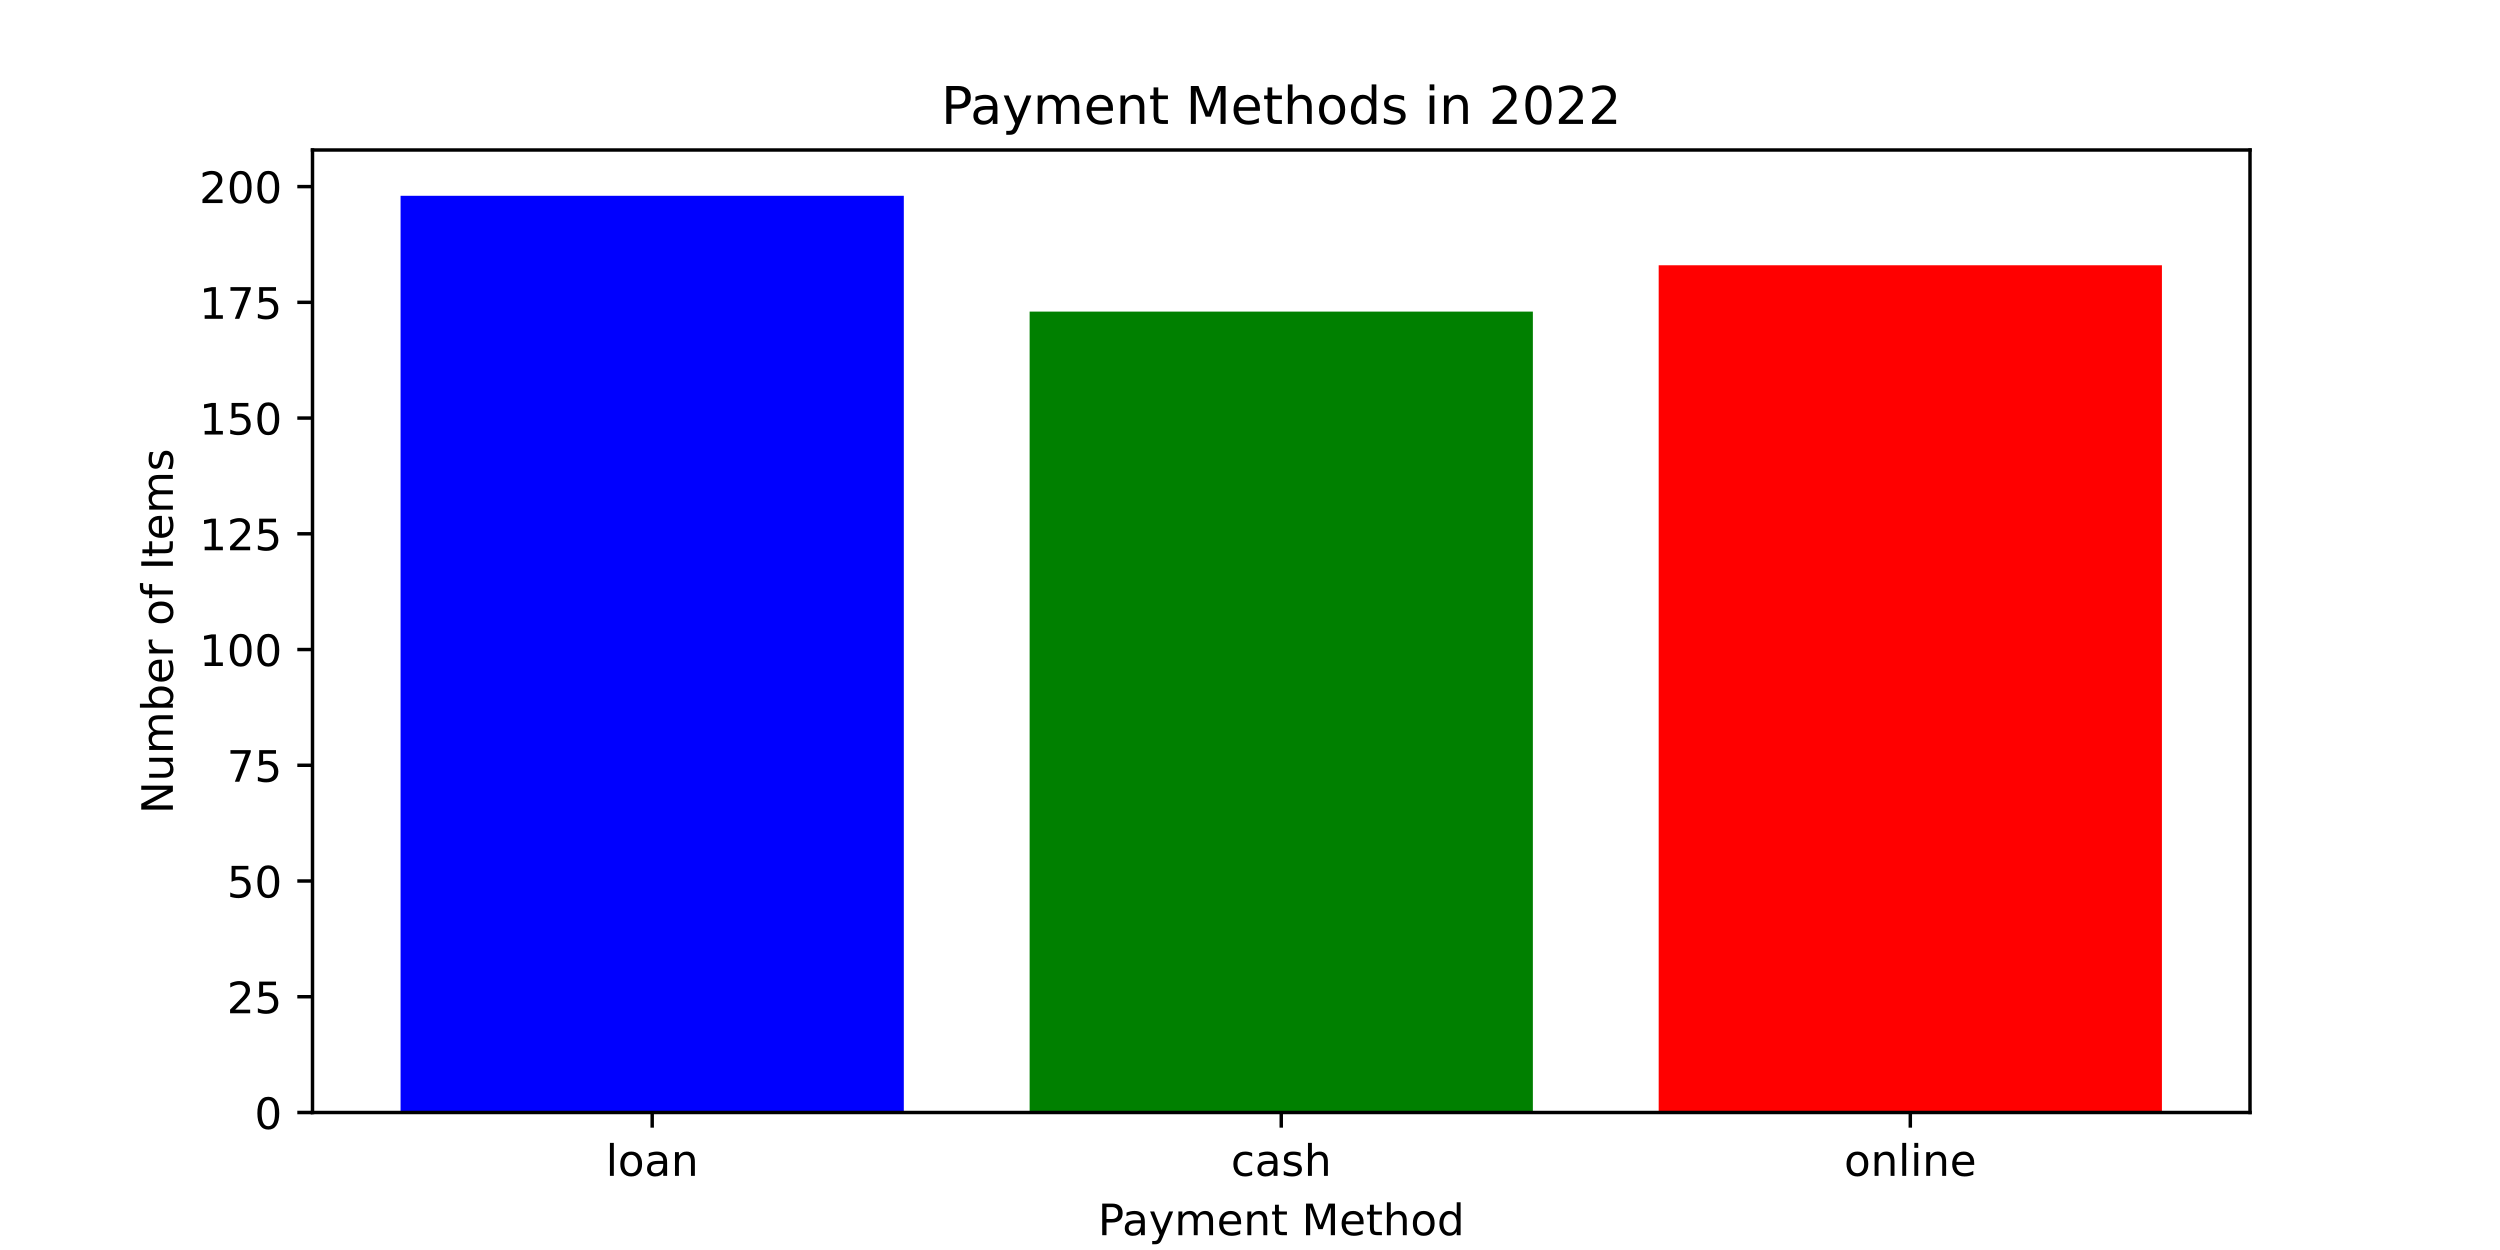
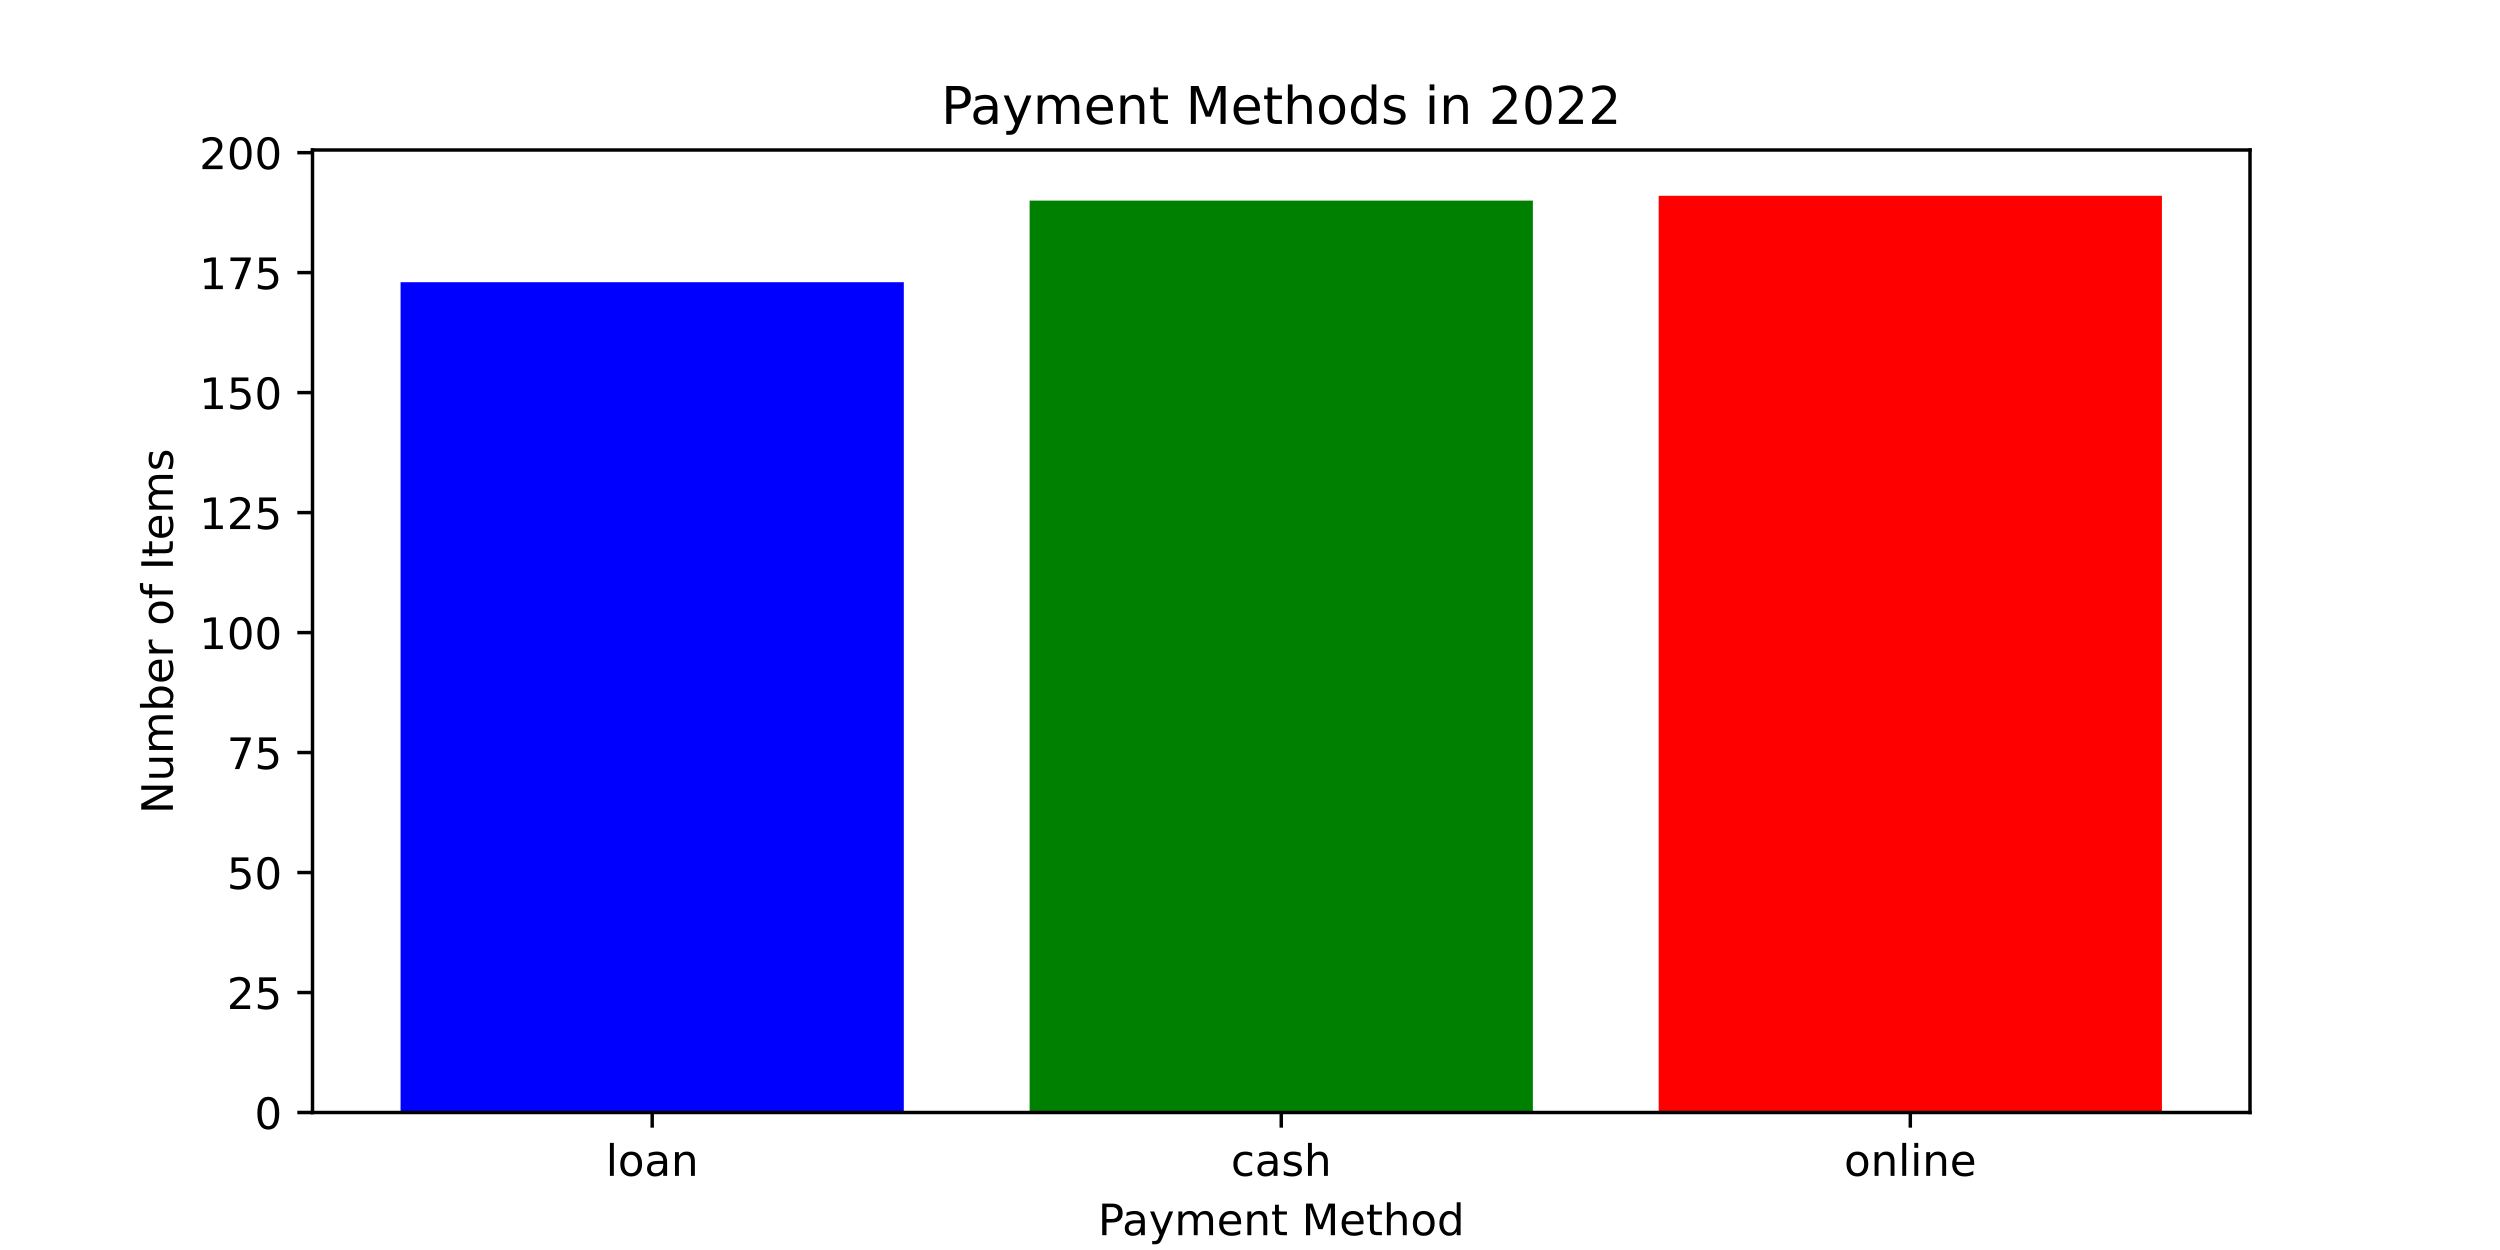
<svg xmlns="http://www.w3.org/2000/svg" xmlns:xlink="http://www.w3.org/1999/xlink" width="576pt" height="288pt" viewBox="0 0 576 288" version="1.1">
  <defs>
    <style type="text/css">*{stroke-linejoin: round; stroke-linecap: butt}</style>
  </defs>
  <g id="figure_1">
    <g id="patch_1">
      <path d="M 0 288  L 576 288  L 576 0  L 0 0  z " style="fill: #ffffff" />
    </g>
    <g id="axes_1">
      <g id="patch_2">
        <path d="M 72 256.32  L 518.4 256.32  L 518.4 34.56  L 72 34.56  z " style="fill: #ffffff" />
      </g>
      <g id="patch_3">
-         <path d="M 92.291 256.32  L 208.239 256.32  L 208.239 45.12  L 92.291 45.12  z " clip-path="url(#pc141d5fa55)" style="fill: #0000ff" />
+         <path d="M 92.291 256.32  L 208.239 256.32  L 208.239 65.024  L 92.291 65.024  z " clip-path="url(#p87bba6319c)" style="fill: #0000ff" />
      </g>
      <g id="patch_4">
-         <path d="M 237.226 256.32  L 353.174 256.32  L 353.174 71.787  L 237.226 71.787  z " clip-path="url(#pc141d5fa55)" style="fill: #008000" />
+         <path d="M 237.226 256.32  L 353.174 256.32  L 353.174 46.226  L 237.226 46.226  z " clip-path="url(#p87bba6319c)" style="fill: #008000" />
      </g>
      <g id="patch_5">
-         <path d="M 382.161 256.32  L 498.109 256.32  L 498.109 61.12  L 382.161 61.12  z " clip-path="url(#pc141d5fa55)" style="fill: #ff0000" />
+         <path d="M 382.161 256.32  L 498.109 256.32  L 498.109 45.12  L 382.161 45.12  z " clip-path="url(#p87bba6319c)" style="fill: #ff0000" />
      </g>
      <g id="matplotlib.axis_1">
        <g id="xtick_1">
          <g id="line2d_1">
            <defs>
-               <path id="mb60d456cc1" d="M 0 0  L 0 3.5  " style="stroke: #000000; stroke-width: 0.8" />
+               <path id="m54fc0ae7ea" d="M 0 0  L 0 3.5  " style="stroke: #000000; stroke-width: 0.8" />
            </defs>
            <g>
-               <use xlink:href="#mb60d456cc1" x="150.265" y="256.32" style="stroke: #000000; stroke-width: 0.8" />
+               <use xlink:href="#m54fc0ae7ea" x="150.265" y="256.32" style="stroke: #000000; stroke-width: 0.8" />
            </g>
          </g>
          <g id="text_1">
            <g transform="translate(139.5837 270.9184) scale(0.1 -0.1)">
              <defs>
                <path id="DejaVuSans-6c" d="M 603 4863  L 1178 4863  L 1178 0  L 603 0  L 603 4863  z " transform="scale(0.015625)" />
                <path id="DejaVuSans-6f" d="M 1959 3097  Q 1497 3097 1228 2736  Q 959 2375 959 1747  Q 959 1119 1226 758  Q 1494 397 1959 397  Q 2419 397 2687 759  Q 2956 1122 2956 1747  Q 2956 2369 2687 2733  Q 2419 3097 1959 3097  z M 1959 3584  Q 2709 3584 3137 3096  Q 3566 2609 3566 1747  Q 3566 888 3137 398  Q 2709 -91 1959 -91  Q 1206 -91 779 398  Q 353 888 353 1747  Q 353 2609 779 3096  Q 1206 3584 1959 3584  z " transform="scale(0.015625)" />
                <path id="DejaVuSans-61" d="M 2194 1759  Q 1497 1759 1228 1600  Q 959 1441 959 1056  Q 959 750 1161 570  Q 1363 391 1709 391  Q 2188 391 2477 730  Q 2766 1069 2766 1631  L 2766 1759  L 2194 1759  z M 3341 1997  L 3341 0  L 2766 0  L 2766 531  Q 2569 213 2275 61  Q 1981 -91 1556 -91  Q 1019 -91 701 211  Q 384 513 384 1019  Q 384 1609 779 1909  Q 1175 2209 1959 2209  L 2766 2209  L 2766 2266  Q 2766 2663 2505 2880  Q 2244 3097 1772 3097  Q 1472 3097 1187 3025  Q 903 2953 641 2809  L 641 3341  Q 956 3463 1253 3523  Q 1550 3584 1831 3584  Q 2591 3584 2966 3190  Q 3341 2797 3341 1997  z " transform="scale(0.015625)" />
                <path id="DejaVuSans-6e" d="M 3513 2113  L 3513 0  L 2938 0  L 2938 2094  Q 2938 2591 2744 2837  Q 2550 3084 2163 3084  Q 1697 3084 1428 2787  Q 1159 2491 1159 1978  L 1159 0  L 581 0  L 581 3500  L 1159 3500  L 1159 2956  Q 1366 3272 1645 3428  Q 1925 3584 2291 3584  Q 2894 3584 3203 3211  Q 3513 2838 3513 2113  z " transform="scale(0.015625)" />
              </defs>
              <use xlink:href="#DejaVuSans-6c" />
              <use xlink:href="#DejaVuSans-6f" x="27.783" />
              <use xlink:href="#DejaVuSans-61" x="88.965" />
              <use xlink:href="#DejaVuSans-6e" x="150.244" />
            </g>
          </g>
        </g>
        <g id="xtick_2">
          <g id="line2d_2">
            <g>
-               <use xlink:href="#mb60d456cc1" x="295.2" y="256.32" style="stroke: #000000; stroke-width: 0.8" />
+               <use xlink:href="#m54fc0ae7ea" x="295.2" y="256.32" style="stroke: #000000; stroke-width: 0.8" />
            </g>
          </g>
          <g id="text_2">
            <g transform="translate(283.6133 270.9184) scale(0.1 -0.1)">
              <defs>
                <path id="DejaVuSans-63" d="M 3122 3366  L 3122 2828  Q 2878 2963 2633 3030  Q 2388 3097 2138 3097  Q 1578 3097 1268 2742  Q 959 2388 959 1747  Q 959 1106 1268 751  Q 1578 397 2138 397  Q 2388 397 2633 464  Q 2878 531 3122 666  L 3122 134  Q 2881 22 2623 -34  Q 2366 -91 2075 -91  Q 1284 -91 818 406  Q 353 903 353 1747  Q 353 2603 823 3093  Q 1294 3584 2113 3584  Q 2378 3584 2631 3529  Q 2884 3475 3122 3366  z " transform="scale(0.015625)" />
                <path id="DejaVuSans-73" d="M 2834 3397  L 2834 2853  Q 2591 2978 2328 3040  Q 2066 3103 1784 3103  Q 1356 3103 1142 2972  Q 928 2841 928 2578  Q 928 2378 1081 2264  Q 1234 2150 1697 2047  L 1894 2003  Q 2506 1872 2764 1633  Q 3022 1394 3022 966  Q 3022 478 2636 193  Q 2250 -91 1575 -91  Q 1294 -91 989 -36  Q 684 19 347 128  L 347 722  Q 666 556 975 473  Q 1284 391 1588 391  Q 1994 391 2212 530  Q 2431 669 2431 922  Q 2431 1156 2273 1281  Q 2116 1406 1581 1522  L 1381 1569  Q 847 1681 609 1914  Q 372 2147 372 2553  Q 372 3047 722 3315  Q 1072 3584 1716 3584  Q 2034 3584 2315 3537  Q 2597 3491 2834 3397  z " transform="scale(0.015625)" />
                <path id="DejaVuSans-68" d="M 3513 2113  L 3513 0  L 2938 0  L 2938 2094  Q 2938 2591 2744 2837  Q 2550 3084 2163 3084  Q 1697 3084 1428 2787  Q 1159 2491 1159 1978  L 1159 0  L 581 0  L 581 4863  L 1159 4863  L 1159 2956  Q 1366 3272 1645 3428  Q 1925 3584 2291 3584  Q 2894 3584 3203 3211  Q 3513 2838 3513 2113  z " transform="scale(0.015625)" />
              </defs>
              <use xlink:href="#DejaVuSans-63" />
              <use xlink:href="#DejaVuSans-61" x="54.98" />
              <use xlink:href="#DejaVuSans-73" x="116.26" />
              <use xlink:href="#DejaVuSans-68" x="168.359" />
            </g>
          </g>
        </g>
        <g id="xtick_3">
          <g id="line2d_3">
            <g>
-               <use xlink:href="#mb60d456cc1" x="440.135" y="256.32" style="stroke: #000000; stroke-width: 0.8" />
+               <use xlink:href="#m54fc0ae7ea" x="440.135" y="256.32" style="stroke: #000000; stroke-width: 0.8" />
            </g>
          </g>
          <g id="text_3">
            <g transform="translate(424.8835 270.9184) scale(0.1 -0.1)">
              <defs>
                <path id="DejaVuSans-69" d="M 603 3500  L 1178 3500  L 1178 0  L 603 0  L 603 3500  z M 603 4863  L 1178 4863  L 1178 4134  L 603 4134  L 603 4863  z " transform="scale(0.015625)" />
                <path id="DejaVuSans-65" d="M 3597 1894  L 3597 1613  L 953 1613  Q 991 1019 1311 708  Q 1631 397 2203 397  Q 2534 397 2845 478  Q 3156 559 3463 722  L 3463 178  Q 3153 47 2828 -22  Q 2503 -91 2169 -91  Q 1331 -91 842 396  Q 353 884 353 1716  Q 353 2575 817 3079  Q 1281 3584 2069 3584  Q 2775 3584 3186 3129  Q 3597 2675 3597 1894  z M 3022 2063  Q 3016 2534 2758 2815  Q 2500 3097 2075 3097  Q 1594 3097 1305 2825  Q 1016 2553 972 2059  L 3022 2063  z " transform="scale(0.015625)" />
              </defs>
              <use xlink:href="#DejaVuSans-6f" />
              <use xlink:href="#DejaVuSans-6e" x="61.182" />
              <use xlink:href="#DejaVuSans-6c" x="124.561" />
              <use xlink:href="#DejaVuSans-69" x="152.344" />
              <use xlink:href="#DejaVuSans-6e" x="180.127" />
              <use xlink:href="#DejaVuSans-65" x="243.506" />
            </g>
          </g>
        </g>
        <g id="text_4">
          <g transform="translate(252.9688 284.5966) scale(0.1 -0.1)">
            <defs>
              <path id="DejaVuSans-50" d="M 1259 4147  L 1259 2394  L 2053 2394  Q 2494 2394 2734 2622  Q 2975 2850 2975 3272  Q 2975 3691 2734 3919  Q 2494 4147 2053 4147  L 1259 4147  z M 628 4666  L 2053 4666  Q 2838 4666 3239 4311  Q 3641 3956 3641 3272  Q 3641 2581 3239 2228  Q 2838 1875 2053 1875  L 1259 1875  L 1259 0  L 628 0  L 628 4666  z " transform="scale(0.015625)" />
              <path id="DejaVuSans-79" d="M 2059 -325  Q 1816 -950 1584 -1140  Q 1353 -1331 966 -1331  L 506 -1331  L 506 -850  L 844 -850  Q 1081 -850 1212 -737  Q 1344 -625 1503 -206  L 1606 56  L 191 3500  L 800 3500  L 1894 763  L 2988 3500  L 3597 3500  L 2059 -325  z " transform="scale(0.015625)" />
              <path id="DejaVuSans-6d" d="M 3328 2828  Q 3544 3216 3844 3400  Q 4144 3584 4550 3584  Q 5097 3584 5394 3201  Q 5691 2819 5691 2113  L 5691 0  L 5113 0  L 5113 2094  Q 5113 2597 4934 2840  Q 4756 3084 4391 3084  Q 3944 3084 3684 2787  Q 3425 2491 3425 1978  L 3425 0  L 2847 0  L 2847 2094  Q 2847 2600 2669 2842  Q 2491 3084 2119 3084  Q 1678 3084 1418 2786  Q 1159 2488 1159 1978  L 1159 0  L 581 0  L 581 3500  L 1159 3500  L 1159 2956  Q 1356 3278 1631 3431  Q 1906 3584 2284 3584  Q 2666 3584 2933 3390  Q 3200 3197 3328 2828  z " transform="scale(0.015625)" />
              <path id="DejaVuSans-74" d="M 1172 4494  L 1172 3500  L 2356 3500  L 2356 3053  L 1172 3053  L 1172 1153  Q 1172 725 1289 603  Q 1406 481 1766 481  L 2356 481  L 2356 0  L 1766 0  Q 1100 0 847 248  Q 594 497 594 1153  L 594 3053  L 172 3053  L 172 3500  L 594 3500  L 594 4494  L 1172 4494  z " transform="scale(0.015625)" />
              <path id="DejaVuSans-20" transform="scale(0.015625)" />
              <path id="DejaVuSans-4d" d="M 628 4666  L 1569 4666  L 2759 1491  L 3956 4666  L 4897 4666  L 4897 0  L 4281 0  L 4281 4097  L 3078 897  L 2444 897  L 1241 4097  L 1241 0  L 628 0  L 628 4666  z " transform="scale(0.015625)" />
              <path id="DejaVuSans-64" d="M 2906 2969  L 2906 4863  L 3481 4863  L 3481 0  L 2906 0  L 2906 525  Q 2725 213 2448 61  Q 2172 -91 1784 -91  Q 1150 -91 751 415  Q 353 922 353 1747  Q 353 2572 751 3078  Q 1150 3584 1784 3584  Q 2172 3584 2448 3432  Q 2725 3281 2906 2969  z M 947 1747  Q 947 1113 1208 752  Q 1469 391 1925 391  Q 2381 391 2643 752  Q 2906 1113 2906 1747  Q 2906 2381 2643 2742  Q 2381 3103 1925 3103  Q 1469 3103 1208 2742  Q 947 2381 947 1747  z " transform="scale(0.015625)" />
            </defs>
            <use xlink:href="#DejaVuSans-50" />
            <use xlink:href="#DejaVuSans-61" x="55.803" />
            <use xlink:href="#DejaVuSans-79" x="117.082" />
            <use xlink:href="#DejaVuSans-6d" x="176.262" />
            <use xlink:href="#DejaVuSans-65" x="273.674" />
            <use xlink:href="#DejaVuSans-6e" x="335.197" />
            <use xlink:href="#DejaVuSans-74" x="398.576" />
            <use xlink:href="#DejaVuSans-20" x="437.785" />
            <use xlink:href="#DejaVuSans-4d" x="469.572" />
            <use xlink:href="#DejaVuSans-65" x="555.852" />
            <use xlink:href="#DejaVuSans-74" x="617.375" />
            <use xlink:href="#DejaVuSans-68" x="656.584" />
            <use xlink:href="#DejaVuSans-6f" x="719.963" />
            <use xlink:href="#DejaVuSans-64" x="781.145" />
          </g>
        </g>
      </g>
      <g id="matplotlib.axis_2">
        <g id="ytick_1">
          <g id="line2d_4">
            <defs>
-               <path id="m3c50191155" d="M 0 0  L -3.5 0  " style="stroke: #000000; stroke-width: 0.8" />
+               <path id="m45cf2441de" d="M 0 0  L -3.5 0  " style="stroke: #000000; stroke-width: 0.8" />
            </defs>
            <g>
-               <use xlink:href="#m3c50191155" x="72" y="256.32" style="stroke: #000000; stroke-width: 0.8" />
+               <use xlink:href="#m45cf2441de" x="72" y="256.32" style="stroke: #000000; stroke-width: 0.8" />
            </g>
          </g>
          <g id="text_5">
            <g transform="translate(58.6375 260.1192) scale(0.1 -0.1)">
              <defs>
                <path id="DejaVuSans-30" d="M 2034 4250  Q 1547 4250 1301 3770  Q 1056 3291 1056 2328  Q 1056 1369 1301 889  Q 1547 409 2034 409  Q 2525 409 2770 889  Q 3016 1369 3016 2328  Q 3016 3291 2770 3770  Q 2525 4250 2034 4250  z M 2034 4750  Q 2819 4750 3233 4129  Q 3647 3509 3647 2328  Q 3647 1150 3233 529  Q 2819 -91 2034 -91  Q 1250 -91 836 529  Q 422 1150 422 2328  Q 422 3509 836 4129  Q 1250 4750 2034 4750  z " transform="scale(0.015625)" />
              </defs>
              <use xlink:href="#DejaVuSans-30" />
            </g>
          </g>
        </g>
        <g id="ytick_2">
          <g id="line2d_5">
            <g>
-               <use xlink:href="#m3c50191155" x="72" y="229.653" style="stroke: #000000; stroke-width: 0.8" />
+               <use xlink:href="#m45cf2441de" x="72" y="228.676" style="stroke: #000000; stroke-width: 0.8" />
            </g>
          </g>
          <g id="text_6">
-             <g transform="translate(52.275 233.4526) scale(0.1 -0.1)">
+             <g transform="translate(52.275 232.4752) scale(0.1 -0.1)">
              <defs>
                <path id="DejaVuSans-32" d="M 1228 531  L 3431 531  L 3431 0  L 469 0  L 469 531  Q 828 903 1448 1529  Q 2069 2156 2228 2338  Q 2531 2678 2651 2914  Q 2772 3150 2772 3378  Q 2772 3750 2511 3984  Q 2250 4219 1831 4219  Q 1534 4219 1204 4116  Q 875 4013 500 3803  L 500 4441  Q 881 4594 1212 4672  Q 1544 4750 1819 4750  Q 2544 4750 2975 4387  Q 3406 4025 3406 3419  Q 3406 3131 3298 2873  Q 3191 2616 2906 2266  Q 2828 2175 2409 1742  Q 1991 1309 1228 531  z " transform="scale(0.015625)" />
                <path id="DejaVuSans-35" d="M 691 4666  L 3169 4666  L 3169 4134  L 1269 4134  L 1269 2991  Q 1406 3038 1543 3061  Q 1681 3084 1819 3084  Q 2600 3084 3056 2656  Q 3513 2228 3513 1497  Q 3513 744 3044 326  Q 2575 -91 1722 -91  Q 1428 -91 1123 -41  Q 819 9 494 109  L 494 744  Q 775 591 1075 516  Q 1375 441 1709 441  Q 2250 441 2565 725  Q 2881 1009 2881 1497  Q 2881 1984 2565 2268  Q 2250 2553 1709 2553  Q 1456 2553 1204 2497  Q 953 2441 691 2322  L 691 4666  z " transform="scale(0.015625)" />
              </defs>
              <use xlink:href="#DejaVuSans-32" />
              <use xlink:href="#DejaVuSans-35" x="63.623" />
            </g>
          </g>
        </g>
        <g id="ytick_3">
          <g id="line2d_6">
            <g>
-               <use xlink:href="#m3c50191155" x="72" y="202.987" style="stroke: #000000; stroke-width: 0.8" />
+               <use xlink:href="#m45cf2441de" x="72" y="201.032" style="stroke: #000000; stroke-width: 0.8" />
            </g>
          </g>
          <g id="text_7">
-             <g transform="translate(52.275 206.7859) scale(0.1 -0.1)">
+             <g transform="translate(52.275 204.8313) scale(0.1 -0.1)">
              <use xlink:href="#DejaVuSans-35" />
              <use xlink:href="#DejaVuSans-30" x="63.623" />
            </g>
          </g>
        </g>
        <g id="ytick_4">
          <g id="line2d_7">
            <g>
-               <use xlink:href="#m3c50191155" x="72" y="176.32" style="stroke: #000000; stroke-width: 0.8" />
+               <use xlink:href="#m45cf2441de" x="72" y="173.388" style="stroke: #000000; stroke-width: 0.8" />
            </g>
          </g>
          <g id="text_8">
-             <g transform="translate(52.275 180.1192) scale(0.1 -0.1)">
+             <g transform="translate(52.275 177.1873) scale(0.1 -0.1)">
              <defs>
                <path id="DejaVuSans-37" d="M 525 4666  L 3525 4666  L 3525 4397  L 1831 0  L 1172 0  L 2766 4134  L 525 4134  L 525 4666  z " transform="scale(0.015625)" />
              </defs>
              <use xlink:href="#DejaVuSans-37" />
              <use xlink:href="#DejaVuSans-35" x="63.623" />
            </g>
          </g>
        </g>
        <g id="ytick_5">
          <g id="line2d_8">
            <g>
-               <use xlink:href="#m3c50191155" x="72" y="149.653" style="stroke: #000000; stroke-width: 0.8" />
+               <use xlink:href="#m45cf2441de" x="72" y="145.744" style="stroke: #000000; stroke-width: 0.8" />
            </g>
          </g>
          <g id="text_9">
-             <g transform="translate(45.9125 153.4526) scale(0.1 -0.1)">
+             <g transform="translate(45.9125 149.5433) scale(0.1 -0.1)">
              <defs>
                <path id="DejaVuSans-31" d="M 794 531  L 1825 531  L 1825 4091  L 703 3866  L 703 4441  L 1819 4666  L 2450 4666  L 2450 531  L 3481 531  L 3481 0  L 794 0  L 794 531  z " transform="scale(0.015625)" />
              </defs>
              <use xlink:href="#DejaVuSans-31" />
              <use xlink:href="#DejaVuSans-30" x="63.623" />
              <use xlink:href="#DejaVuSans-30" x="127.246" />
            </g>
          </g>
        </g>
        <g id="ytick_6">
          <g id="line2d_9">
            <g>
-               <use xlink:href="#m3c50191155" x="72" y="122.987" style="stroke: #000000; stroke-width: 0.8" />
+               <use xlink:href="#m45cf2441de" x="72" y="118.1" style="stroke: #000000; stroke-width: 0.8" />
            </g>
          </g>
          <g id="text_10">
-             <g transform="translate(45.9125 126.7859) scale(0.1 -0.1)">
+             <g transform="translate(45.9125 121.8993) scale(0.1 -0.1)">
              <use xlink:href="#DejaVuSans-31" />
              <use xlink:href="#DejaVuSans-32" x="63.623" />
              <use xlink:href="#DejaVuSans-35" x="127.246" />
            </g>
          </g>
        </g>
        <g id="ytick_7">
          <g id="line2d_10">
            <g>
-               <use xlink:href="#m3c50191155" x="72" y="96.32" style="stroke: #000000; stroke-width: 0.8" />
+               <use xlink:href="#m45cf2441de" x="72" y="90.456" style="stroke: #000000; stroke-width: 0.8" />
            </g>
          </g>
          <g id="text_11">
-             <g transform="translate(45.9125 100.1192) scale(0.1 -0.1)">
+             <g transform="translate(45.9125 94.25534) scale(0.1 -0.1)">
              <use xlink:href="#DejaVuSans-31" />
              <use xlink:href="#DejaVuSans-35" x="63.623" />
              <use xlink:href="#DejaVuSans-30" x="127.246" />
            </g>
          </g>
        </g>
        <g id="ytick_8">
          <g id="line2d_11">
            <g>
-               <use xlink:href="#m3c50191155" x="72" y="69.653" style="stroke: #000000; stroke-width: 0.8" />
+               <use xlink:href="#m45cf2441de" x="72" y="62.812" style="stroke: #000000; stroke-width: 0.8" />
            </g>
          </g>
          <g id="text_12">
-             <g transform="translate(45.9125 73.45255) scale(0.1 -0.1)">
+             <g transform="translate(45.9125 66.61137) scale(0.1 -0.1)">
              <use xlink:href="#DejaVuSans-31" />
              <use xlink:href="#DejaVuSans-37" x="63.623" />
              <use xlink:href="#DejaVuSans-35" x="127.246" />
            </g>
          </g>
        </g>
        <g id="ytick_9">
          <g id="line2d_12">
            <g>
-               <use xlink:href="#m3c50191155" x="72" y="42.987" style="stroke: #000000; stroke-width: 0.8" />
+               <use xlink:href="#m45cf2441de" x="72" y="35.168" style="stroke: #000000; stroke-width: 0.8" />
            </g>
          </g>
          <g id="text_13">
-             <g transform="translate(45.9125 46.78589) scale(0.1 -0.1)">
+             <g transform="translate(45.9125 38.96739) scale(0.1 -0.1)">
              <use xlink:href="#DejaVuSans-32" />
              <use xlink:href="#DejaVuSans-30" x="63.623" />
              <use xlink:href="#DejaVuSans-30" x="127.246" />
            </g>
          </g>
        </g>
        <g id="text_14">
          <g transform="translate(39.83281 187.5103) rotate(-90) scale(0.1 -0.1)">
            <defs>
              <path id="DejaVuSans-4e" d="M 628 4666  L 1478 4666  L 3547 763  L 3547 4666  L 4159 4666  L 4159 0  L 3309 0  L 1241 3903  L 1241 0  L 628 0  L 628 4666  z " transform="scale(0.015625)" />
              <path id="DejaVuSans-75" d="M 544 1381  L 544 3500  L 1119 3500  L 1119 1403  Q 1119 906 1312 657  Q 1506 409 1894 409  Q 2359 409 2629 706  Q 2900 1003 2900 1516  L 2900 3500  L 3475 3500  L 3475 0  L 2900 0  L 2900 538  Q 2691 219 2414 64  Q 2138 -91 1772 -91  Q 1169 -91 856 284  Q 544 659 544 1381  z M 1991 3584  L 1991 3584  z " transform="scale(0.015625)" />
              <path id="DejaVuSans-62" d="M 3116 1747  Q 3116 2381 2855 2742  Q 2594 3103 2138 3103  Q 1681 3103 1420 2742  Q 1159 2381 1159 1747  Q 1159 1113 1420 752  Q 1681 391 2138 391  Q 2594 391 2855 752  Q 3116 1113 3116 1747  z M 1159 2969  Q 1341 3281 1617 3432  Q 1894 3584 2278 3584  Q 2916 3584 3314 3078  Q 3713 2572 3713 1747  Q 3713 922 3314 415  Q 2916 -91 2278 -91  Q 1894 -91 1617 61  Q 1341 213 1159 525  L 1159 0  L 581 0  L 581 4863  L 1159 4863  L 1159 2969  z " transform="scale(0.015625)" />
              <path id="DejaVuSans-72" d="M 2631 2963  Q 2534 3019 2420 3045  Q 2306 3072 2169 3072  Q 1681 3072 1420 2755  Q 1159 2438 1159 1844  L 1159 0  L 581 0  L 581 3500  L 1159 3500  L 1159 2956  Q 1341 3275 1631 3429  Q 1922 3584 2338 3584  Q 2397 3584 2469 3576  Q 2541 3569 2628 3553  L 2631 2963  z " transform="scale(0.015625)" />
              <path id="DejaVuSans-66" d="M 2375 4863  L 2375 4384  L 1825 4384  Q 1516 4384 1395 4259  Q 1275 4134 1275 3809  L 1275 3500  L 2222 3500  L 2222 3053  L 1275 3053  L 1275 0  L 697 0  L 697 3053  L 147 3053  L 147 3500  L 697 3500  L 697 3744  Q 697 4328 969 4595  Q 1241 4863 1831 4863  L 2375 4863  z " transform="scale(0.015625)" />
              <path id="DejaVuSans-49" d="M 628 4666  L 1259 4666  L 1259 0  L 628 0  L 628 4666  z " transform="scale(0.015625)" />
            </defs>
            <use xlink:href="#DejaVuSans-4e" />
            <use xlink:href="#DejaVuSans-75" x="74.805" />
            <use xlink:href="#DejaVuSans-6d" x="138.184" />
            <use xlink:href="#DejaVuSans-62" x="235.596" />
            <use xlink:href="#DejaVuSans-65" x="299.072" />
            <use xlink:href="#DejaVuSans-72" x="360.596" />
            <use xlink:href="#DejaVuSans-20" x="401.709" />
            <use xlink:href="#DejaVuSans-6f" x="433.496" />
            <use xlink:href="#DejaVuSans-66" x="494.678" />
            <use xlink:href="#DejaVuSans-20" x="529.883" />
            <use xlink:href="#DejaVuSans-49" x="561.67" />
            <use xlink:href="#DejaVuSans-74" x="591.162" />
            <use xlink:href="#DejaVuSans-65" x="630.371" />
            <use xlink:href="#DejaVuSans-6d" x="691.895" />
            <use xlink:href="#DejaVuSans-73" x="789.307" />
          </g>
        </g>
      </g>
      <g id="patch_6">
        <path d="M 72 256.32  L 72 34.56  " style="fill: none; stroke: #000000; stroke-width: 0.8; stroke-linejoin: miter; stroke-linecap: square" />
      </g>
      <g id="patch_7">
        <path d="M 518.4 256.32  L 518.4 34.56  " style="fill: none; stroke: #000000; stroke-width: 0.8; stroke-linejoin: miter; stroke-linecap: square" />
      </g>
      <g id="patch_8">
        <path d="M 72 256.32  L 518.4 256.32  " style="fill: none; stroke: #000000; stroke-width: 0.8; stroke-linejoin: miter; stroke-linecap: square" />
      </g>
      <g id="patch_9">
        <path d="M 72 34.56  L 518.4 34.56  " style="fill: none; stroke: #000000; stroke-width: 0.8; stroke-linejoin: miter; stroke-linecap: square" />
      </g>
      <g id="text_15">
        <g transform="translate(216.8438 28.56) scale(0.12 -0.12)">
          <use xlink:href="#DejaVuSans-50" />
          <use xlink:href="#DejaVuSans-61" x="55.803" />
          <use xlink:href="#DejaVuSans-79" x="117.082" />
          <use xlink:href="#DejaVuSans-6d" x="176.262" />
          <use xlink:href="#DejaVuSans-65" x="273.674" />
          <use xlink:href="#DejaVuSans-6e" x="335.197" />
          <use xlink:href="#DejaVuSans-74" x="398.576" />
          <use xlink:href="#DejaVuSans-20" x="437.785" />
          <use xlink:href="#DejaVuSans-4d" x="469.572" />
          <use xlink:href="#DejaVuSans-65" x="555.852" />
          <use xlink:href="#DejaVuSans-74" x="617.375" />
          <use xlink:href="#DejaVuSans-68" x="656.584" />
          <use xlink:href="#DejaVuSans-6f" x="719.963" />
          <use xlink:href="#DejaVuSans-64" x="781.145" />
          <use xlink:href="#DejaVuSans-73" x="844.621" />
          <use xlink:href="#DejaVuSans-20" x="896.721" />
          <use xlink:href="#DejaVuSans-69" x="928.508" />
          <use xlink:href="#DejaVuSans-6e" x="956.291" />
          <use xlink:href="#DejaVuSans-20" x="1019.67" />
          <use xlink:href="#DejaVuSans-32" x="1051.457" />
          <use xlink:href="#DejaVuSans-30" x="1115.08" />
          <use xlink:href="#DejaVuSans-32" x="1178.703" />
          <use xlink:href="#DejaVuSans-32" x="1242.326" />
        </g>
      </g>
    </g>
  </g>
  <defs>
-     <clipPath id="pc141d5fa55">
+     <clipPath id="p87bba6319c">
      <rect x="72" y="34.56" width="446.4" height="221.76" />
    </clipPath>
  </defs>
</svg>
